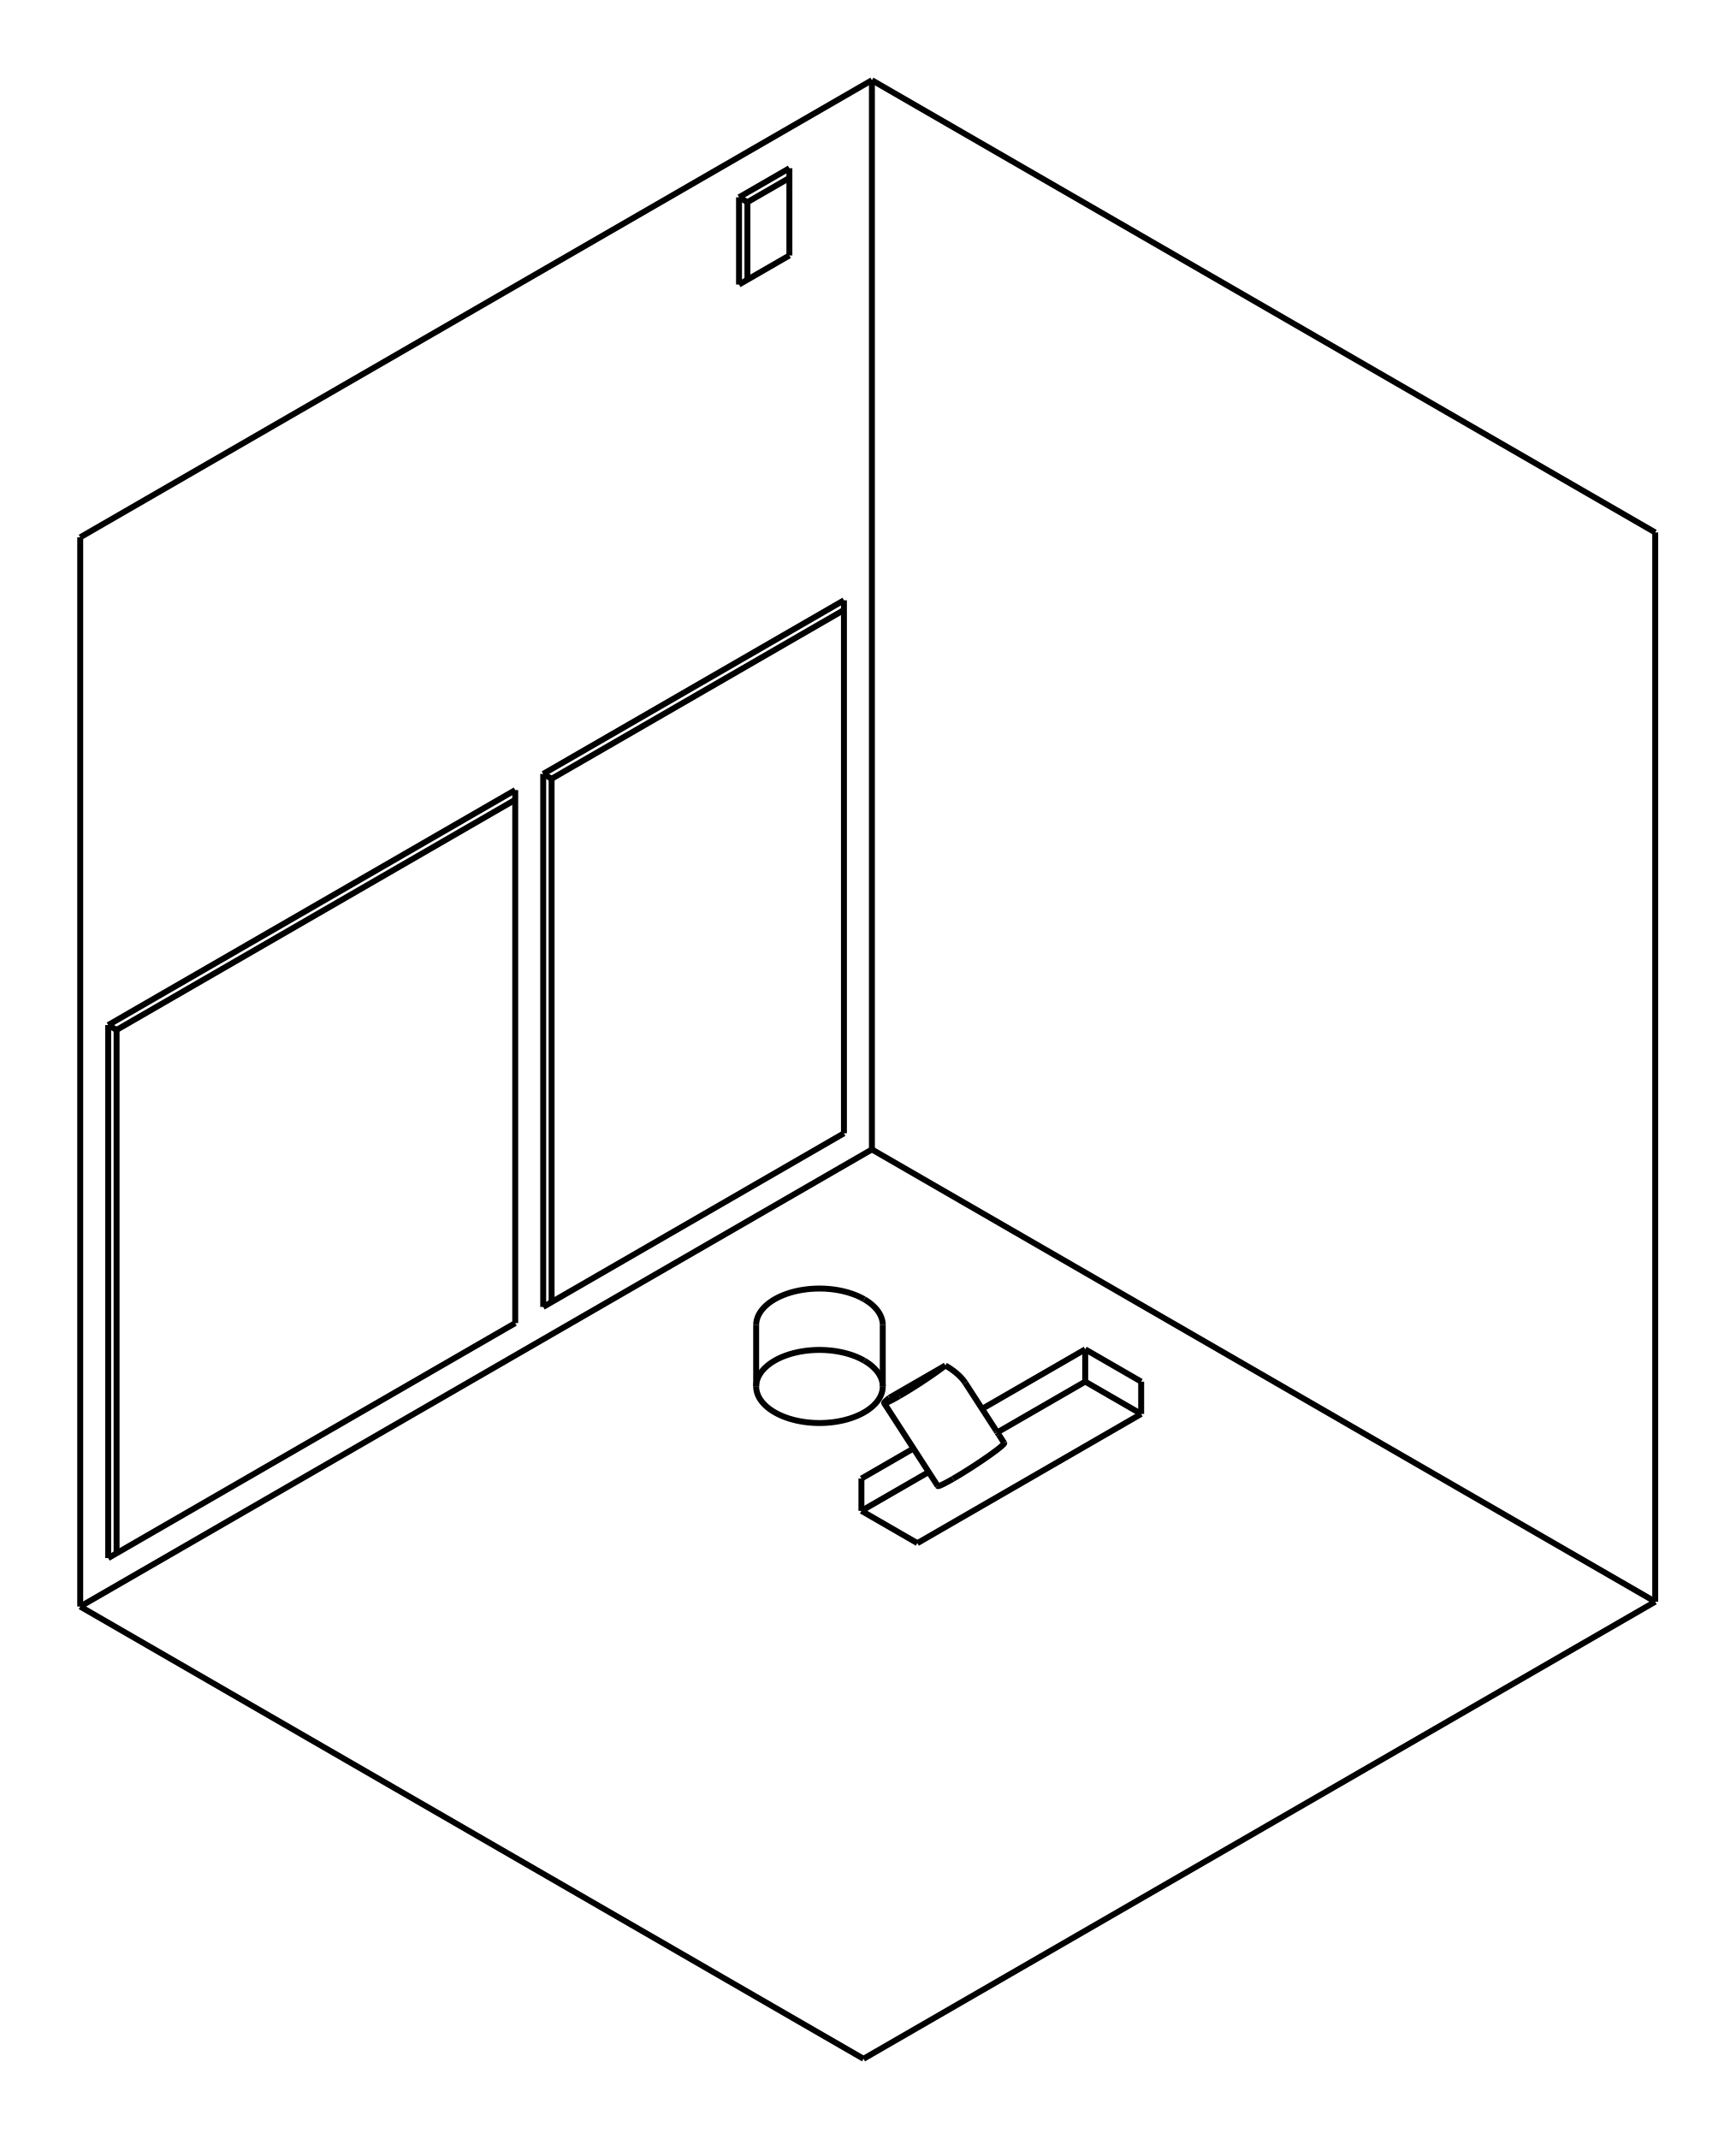
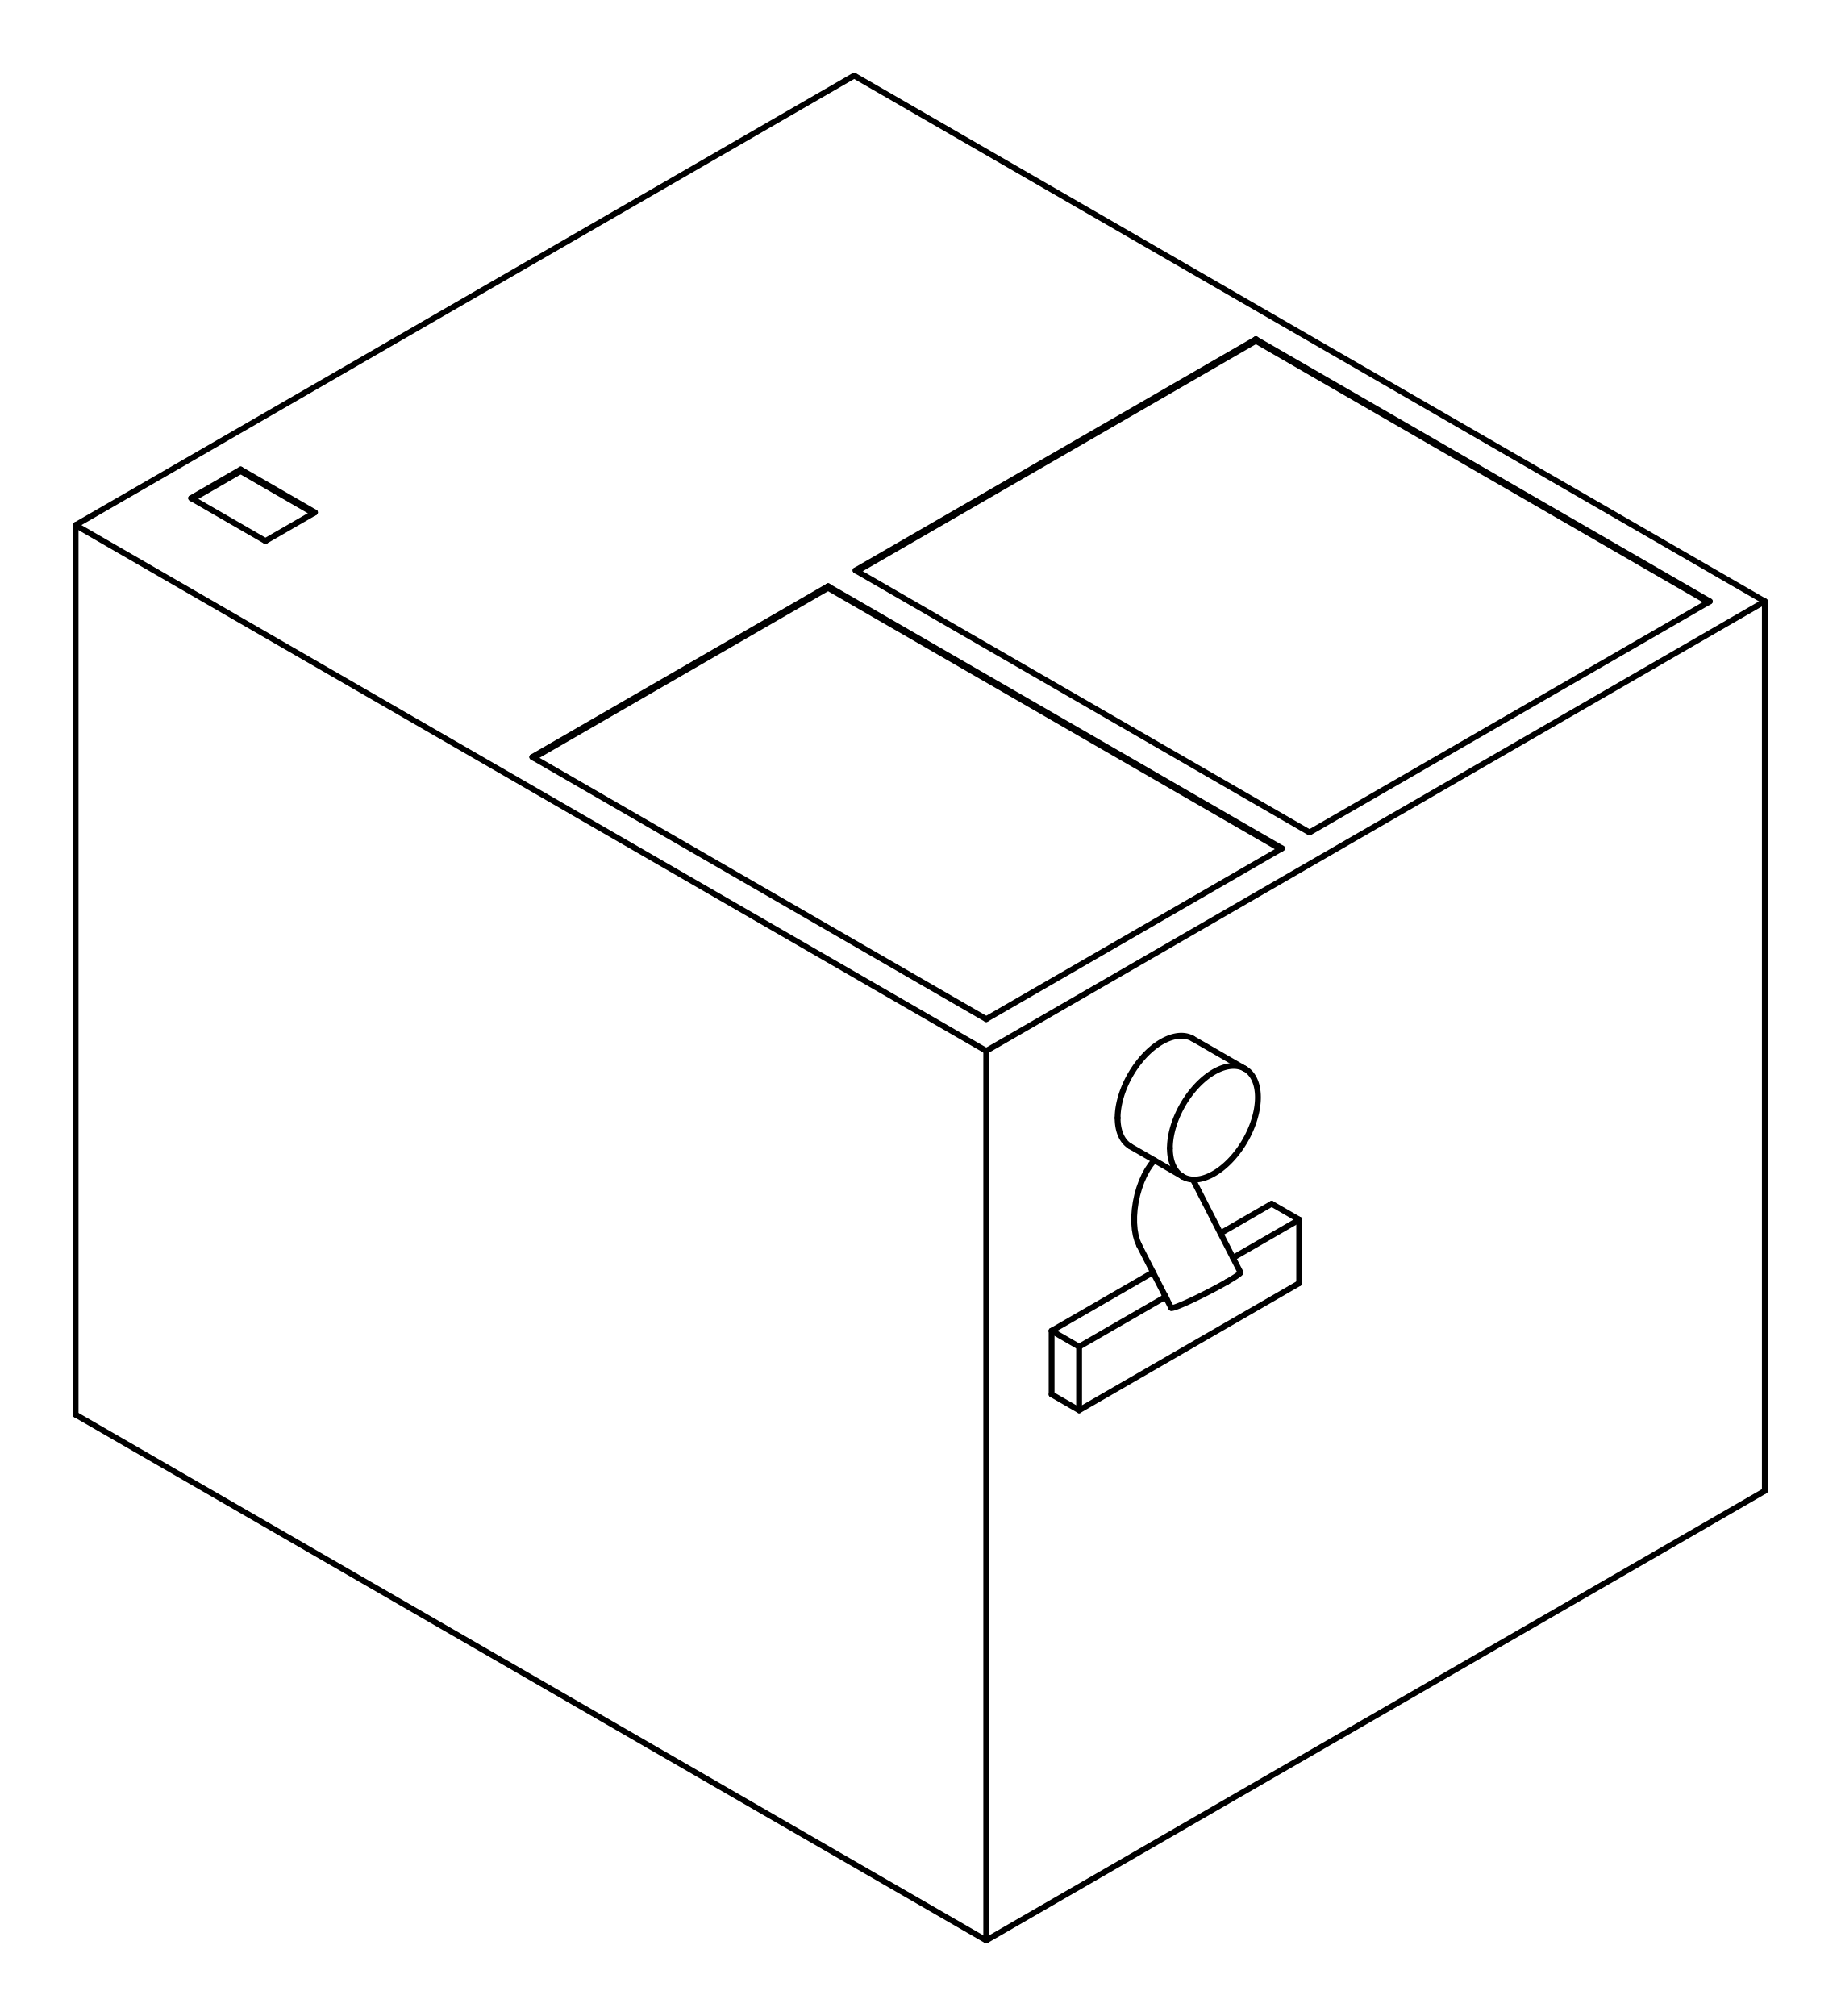
- <svg xmlns="http://www.w3.org/2000/svg" width="649.067" height="800.0">
-   <g transform="scale(1.479692, -1.479692)   translate(218.2644,-520.3786)" stroke-width="1.5" fill="none">
+ <svg xmlns="http://www.w3.org/2000/svg" width="730.336" height="800.0">
+   <g transform="scale(1.543971, -1.543971)   translate(453.594,-383.1796)" stroke-width="1.5" fill="none">
    <g stroke="rgb(160,160,160)" fill="none" stroke-dasharray="1.5,1.5">

       </g>
-     <g stroke="rgb(0,0,0)" fill="none">
-       <path d="M0.0,0.0 L-197.99,114.31 " />
-       <path d="M-197.99,114.31 L-197.99,384.57 " />
-       <path d="M0.0,0.0 L200.111,115.534 " />
-       <path d="M200.111,115.534 L2.121,229.844 " />
-       <path d="M-197.99,114.31 L2.121,229.844 " />
-       <path d="M-0.53,146.663 L12.63,154.261 " />
-       <path d="M29.973,164.274 L56.038,179.323 " />
-       <path d="M56.038,179.323 L70.18,171.158 " />
-       <path d="M20.683,175.241 L21.161,174.957 L21.624,174.665 L22.072,174.367 L22.503,174.063 L22.917,173.753 L23.313,173.438 L23.69,173.118 L24.048,172.795 L24.385,172.469 L24.701,172.14 L24.996,171.809 L25.269,171.477 L25.519,171.144 L25.745,170.811 " />
-       <path d="M20.683,175.241 L6.541,167.076 " />
-       <path d="M0.177,191.979 L0.451,191.816 L0.718,191.65 L0.978,191.481 L1.231,191.307 L1.477,191.13 L1.714,190.95 L1.944,190.766 L2.167,190.579 L2.381,190.389 L2.587,190.196 L2.784,190 L2.974,189.801 L3.065,189.701 L3.155,189.6 L3.242,189.499 L3.327,189.396 L3.41,189.294 L3.49,189.19 L3.569,189.086 L3.645,188.982 L3.719,188.877 L3.791,188.771 L3.86,188.665 L3.928,188.559 L3.993,188.452 L4.056,188.344 L4.116,188.237 L4.174,188.128 L4.23,188.02 L4.283,187.911 L4.335,187.801 L4.384,187.691 L4.43,187.581 L4.474,187.471 L4.516,187.36 L4.556,187.249 L4.593,187.138 L4.628,187.026 L4.66,186.914 L4.69,186.802 L4.718,186.69 L4.743,186.578 L4.766,186.465 L4.786,186.352 L4.804,186.239 L4.82,186.126 L4.833,186.013 L4.844,185.9 L4.852,185.787 L4.858,185.673 L4.862,185.56 L4.863,185.447 " />
-       <path d="M-27.137,185.447 L-27.134,185.617 L-27.126,185.787 L-27.113,185.957 L-27.094,186.126 L-27.069,186.296 L-27.039,186.465 L-27.004,186.634 L-26.964,186.802 L-26.918,186.97 L-26.867,187.138 L-26.81,187.305 L-26.748,187.471 L-26.681,187.636 L-26.609,187.801 L-26.531,187.965 L-26.448,188.128 L-26.36,188.291 L-26.267,188.452 L-26.168,188.612 L-26.065,188.771 L-25.956,188.929 L-25.843,189.086 L-25.724,189.242 L-25.601,189.396 L-25.472,189.549 L-25.339,189.701 L-25.201,189.851 L-25.058,190 L-24.911,190.147 L-24.759,190.293 L-24.602,190.437 L-24.44,190.579 L-24.275,190.719 L-24.104,190.858 L-23.93,190.995 L-23.75,191.13 L-23.567,191.263 L-23.38,191.394 L-23.188,191.523 L-22.992,191.65 L-22.792,191.775 L-22.589,191.898 L-22.381,192.019 L-22.17,192.137 L-21.954,192.253 L-21.736,192.367 L-21.513,192.478 L-21.287,192.588 L-21.058,192.694 L-20.825,192.798 L-20.589,192.9 L-20.35,192.999 L-20.108,193.096 L-19.862,193.19 L-19.614,193.281 L-19.363,193.37 L-19.109,193.456 L-18.852,193.54 L-18.593,193.62 L-18.331,193.698 L-18.066,193.773 L-17.8,193.845 L-17.531,193.915 L-17.26,193.981 L-16.987,194.045 L-16.712,194.106 L-16.435,194.163 L-16.156,194.218 L-15.875,194.27 L-15.593,194.319 L-15.31,194.365 L-15.025,194.408 L-14.738,194.447 L-14.451,194.484 L-14.162,194.518 L-13.872,194.548 L-13.582,194.576 L-13.29,194.6 L-12.998,194.622 L-12.705,194.64 L-12.412,194.655 L-12.118,194.667 L-11.824,194.676 L-11.53,194.682 L-11.235,194.684 L-10.941,194.684 L-10.646,194.68 L-10.352,194.673 L-10.058,194.663 L-9.764,194.65 L-9.471,194.634 L-9.178,194.615 L-8.886,194.593 L-8.595,194.567 L-8.305,194.539 L-8.015,194.507 L-7.727,194.472 L-7.44,194.434 L-7.154,194.394 L-6.87,194.35 L-6.586,194.303 L-6.305,194.253 L-6.025,194.2 L-5.747,194.144 L-5.47,194.086 L-5.196,194.024 L-4.923,193.959 L-4.653,193.892 L-4.385,193.822 L-4.119,193.748 L-3.856,193.672 L-3.595,193.594 L-3.336,193.512 L-3.08,193.428 L-2.827,193.341 L-2.577,193.251 L-2.33,193.159 L-2.085,193.064 L-1.844,192.967 L-1.606,192.866 L-1.371,192.764 L-1.139,192.659 L-0.911,192.551 L-0.686,192.442 L-0.465,192.329 L-0.247,192.215 L-0.033,192.098 L0.177,191.979 " />
-       <path d="M-197.99,384.57 L2.121,500.104 " />
-       <path d="M2.121,229.844 L2.121,500.104 " />
-       <path d="M-190.919,126.557 L-88.035,185.957 " />
-       <path d="M-190.919,261.279 L-190.919,126.557 " />
-       <path d="M-88.035,185.957 L-88.035,320.679 " />
-       <path d="M-88.035,320.679 L-190.919,261.279 " />
-       <path d="M-80.964,190.04 L-4.95,233.926 " />
-       <path d="M-4.95,233.926 L-4.95,368.648 " />
-       <path d="M-4.95,368.648 L-80.964,324.762 " />
-       <path d="M-80.964,324.762 L-80.964,190.04 " />
-       <path d="M-31.466,448.461 L-18.738,455.809 " />
-       <path d="M-31.466,470.506 L-31.466,448.461 " />
-       <path d="M-18.738,455.809 L-18.738,477.855 " />
-       <path d="M-18.738,477.855 L-31.466,470.506 " />
-       <path d="M200.111,385.795 L2.121,500.104 " />
-       <path d="M200.111,115.534 L200.111,385.795 " />
-       <path d="M56.038,179.323 L56.038,171.158 " />
-       <path d="M33.796,158.316 L56.038,171.158 " />
-       <path d="M33.796,158.316 L33.777,158.352 L33.758,158.387 L33.739,158.422 L33.72,158.456 L33.701,158.491 L33.681,158.525 L33.662,158.559 L33.642,158.592 L33.622,158.626 L33.602,158.659 L33.582,158.692 L33.561,158.725 L33.541,158.757 L33.52,158.789 " />
-       <path d="M-0.53,138.498 L16.475,148.316 " />
-       <path d="M-0.53,146.663 L-0.53,138.498 " />
-       <path d="M70.18,171.158 L70.18,162.993 " />
-       <path d="M56.038,171.158 L70.18,162.993 " />
-       <path d="M70.18,162.993 L13.612,130.333 " />
-       <path d="M13.612,130.333 L-0.53,138.498 " />
-       <path d="M22.608,146.588 L22.195,146.352 L21.8,146.129 L21.423,145.92 L21.067,145.727 L20.733,145.55 L20.421,145.389 L20.133,145.246 L19.87,145.12 L19.633,145.012 L19.423,144.923 L19.24,144.852 L19.159,144.824 L19.085,144.801 L19.019,144.782 L18.959,144.769 L18.907,144.76 L18.862,144.756 L18.825,144.757 L18.795,144.762 L18.772,144.773 L18.763,144.78 L18.757,144.788 " />
-       <path d="M33.796,158.316 L33.825,158.278 L33.853,158.24 L33.882,158.202 L33.91,158.163 L33.937,158.125 L33.965,158.087 L33.992,158.049 L34.018,158.01 L34.045,157.972 L34.071,157.934 L34.097,157.895 L34.122,157.857 L34.147,157.819 L34.172,157.781 " />
-       <path d="M35.551,155.649 L35.556,155.638 L35.559,155.626 L35.559,155.612 L35.557,155.596 L35.546,155.56 L35.525,155.517 L35.494,155.469 L35.453,155.414 L35.403,155.353 L35.343,155.286 L35.273,155.213 L35.194,155.135 L35.106,155.05 L35.008,154.96 L34.785,154.764 L34.526,154.546 L34.233,154.308 L33.907,154.051 L33.549,153.776 L33.162,153.484 L32.746,153.178 L32.304,152.857 L31.838,152.524 L31.35,152.18 L30.843,151.827 L30.318,151.467 L29.779,151.1 L29.227,150.73 L28.666,150.357 L28.097,149.983 L27.524,149.611 L26.95,149.242 L26.376,148.877 L25.806,148.518 L25.242,148.167 L24.687,147.826 L24.144,147.496 L23.615,147.179 L23.102,146.876 L22.608,146.588 " />
-       <path d="M20.683,175.241 L20.451,175.058 L20.203,174.865 L19.939,174.664 L19.66,174.454 L19.367,174.236 L19.059,174.011 L18.738,173.779 L18.405,173.54 L17.705,173.047 L16.966,172.536 L16.194,172.011 L15.398,171.478 L14.584,170.942 L13.761,170.408 L12.937,169.881 L12.119,169.366 L11.315,168.869 L10.533,168.394 L9.782,167.945 L9.419,167.732 L9.067,167.528 " />
-       <path d="M9.067,167.528 L8.654,167.291 L8.258,167.068 L7.882,166.859 L7.525,166.666 L7.191,166.489 L6.879,166.328 L6.591,166.185 L6.329,166.059 L6.092,165.951 L5.881,165.862 L5.698,165.791 L5.617,165.763 L5.544,165.74 L5.477,165.722 L5.417,165.708 L5.365,165.699 L5.32,165.695 L5.283,165.696 L5.253,165.702 L5.23,165.712 L5.222,165.719 L5.215,165.728 " />
-       <path d="M5.215,165.728 L5.209,165.74 L5.206,165.755 L5.207,165.771 L5.21,165.79 L5.217,165.81 L5.226,165.833 L5.255,165.884 L5.296,165.943 L5.35,166.01 L5.416,166.084 L5.494,166.166 L5.584,166.255 L5.687,166.352 L5.801,166.455 L5.926,166.566 L6.063,166.684 L6.211,166.808 L6.541,167.076 " />
-       <path d="M0.177,176.465 L0.451,176.303 L0.718,176.137 L0.978,175.967 L1.231,175.794 L1.477,175.617 L1.714,175.436 L1.944,175.252 L2.167,175.065 L2.381,174.875 L2.587,174.682 L2.784,174.487 L2.974,174.288 L3.065,174.188 L3.155,174.087 L3.242,173.985 L3.327,173.883 L3.41,173.78 L3.49,173.677 L3.569,173.573 L3.645,173.468 L3.719,173.363 L3.791,173.258 L3.86,173.152 L3.928,173.045 L3.993,172.938 L4.056,172.831 L4.116,172.723 L4.174,172.615 L4.23,172.506 L4.283,172.397 L4.335,172.288 L4.384,172.178 L4.43,172.068 L4.474,171.957 L4.516,171.847 L4.556,171.736 L4.593,171.624 L4.628,171.513 L4.66,171.401 L4.69,171.289 L4.718,171.177 L4.743,171.064 L4.766,170.952 L4.786,170.839 L4.804,170.726 L4.82,170.613 L4.833,170.5 L4.844,170.387 L4.852,170.273 L4.858,170.16 L4.862,170.047 L4.863,169.933 " />
-       <path d="M4.863,169.933 L4.862,169.82 L4.858,169.707 L4.852,169.593 L4.844,169.48 L4.833,169.367 L4.82,169.254 L4.804,169.141 L4.786,169.028 L4.766,168.915 L4.743,168.803 L4.718,168.69 L4.69,168.578 L4.66,168.466 L4.628,168.354 L4.593,168.243 L4.556,168.131 L4.516,168.02 L4.474,167.909 L4.43,167.799 L4.384,167.689 L4.335,167.579 L4.283,167.47 L4.23,167.36 L4.174,167.252 L4.116,167.144 L4.056,167.036 L3.993,166.928 L3.928,166.821 L3.86,166.715 L3.791,166.609 L3.719,166.503 L3.645,166.398 L3.569,166.294 L3.49,166.19 L3.41,166.087 L3.327,165.984 L3.242,165.882 L3.155,165.78 L3.065,165.679 L2.974,165.579 L2.784,165.38 L2.587,165.184 L2.381,164.991 L2.167,164.801 L1.944,164.614 L1.714,164.431 L1.477,164.25 L1.231,164.073 L0.978,163.9 L0.718,163.73 L0.451,163.564 L0.177,163.401 L-0.104,163.243 L-0.392,163.089 L-0.686,162.939 L-0.987,162.793 L-1.293,162.651 L-1.606,162.514 L-1.924,162.381 L-2.248,162.253 L-2.577,162.129 L-2.911,162.01 L-3.251,161.896 L-3.595,161.787 L-3.943,161.682 L-4.296,161.583 L-4.653,161.488 L-5.014,161.399 L-5.379,161.315 L-5.747,161.236 L-6.118,161.162 L-6.492,161.094 L-6.87,161.03 L-7.249,160.973 L-7.631,160.92 L-8.015,160.873 L-8.402,160.832 L-8.789,160.796 L-9.178,160.765 L-9.569,160.74 L-9.96,160.721 L-10.352,160.707 L-10.744,160.699 L-11.137,160.696 L-11.53,160.699 L-11.922,160.707 L-12.314,160.721 L-12.705,160.74 L-13.096,160.765 L-13.485,160.796 L-13.872,160.832 L-14.258,160.873 L-14.643,160.92 L-15.025,160.973 L-15.404,161.03 L-15.781,161.094 L-16.156,161.162 L-16.527,161.236 L-16.895,161.315 L-17.26,161.399 L-17.621,161.488 L-17.978,161.583 L-18.331,161.682 L-18.679,161.787 L-19.023,161.896 L-19.363,162.01 L-19.697,162.129 L-20.026,162.253 L-20.35,162.381 L-20.668,162.514 L-20.981,162.651 L-21.287,162.793 L-21.588,162.939 L-21.882,163.089 L-22.17,163.243 L-22.451,163.401 L-22.725,163.564 L-22.992,163.73 L-23.252,163.9 L-23.505,164.073 L-23.75,164.25 L-23.988,164.431 L-24.218,164.614 L-24.44,164.801 L-24.655,164.991 L-24.861,165.184 L-25.058,165.38 L-25.248,165.579 L-25.339,165.679 L-25.429,165.78 L-25.516,165.882 L-25.601,165.984 L-25.684,166.087 L-25.764,166.19 L-25.843,166.294 L-25.919,166.398 L-25.993,166.503 L-26.065,166.609 L-26.134,166.715 L-26.202,166.821 L-26.267,166.928 L-26.329,167.036 L-26.39,167.144 L-26.448,167.252 L-26.504,167.36 L-26.557,167.47 L-26.609,167.579 L-26.657,167.689 L-26.704,167.799 L-26.748,167.909 L-26.79,168.02 L-26.829,168.131 L-26.867,168.243 L-26.901,168.354 L-26.934,168.466 L-26.964,168.578 L-26.991,168.69 L-27.017,168.803 L-27.039,168.915 L-27.06,169.028 L-27.078,169.141 L-27.094,169.254 L-27.107,169.367 L-27.118,169.48 L-27.126,169.593 L-27.132,169.707 L-27.136,169.82 L-27.137,169.933 " />
-       <path d="M-27.137,169.933 L-27.134,170.103 L-27.126,170.273 L-27.113,170.443 L-27.094,170.613 L-27.069,170.782 L-27.039,170.952 L-27.004,171.12 L-26.964,171.289 L-26.918,171.457 L-26.867,171.624 L-26.81,171.791 L-26.748,171.957 L-26.681,172.123 L-26.609,172.288 L-26.531,172.452 L-26.448,172.615 L-26.36,172.777 L-26.267,172.938 L-26.168,173.099 L-26.065,173.258 L-25.956,173.416 L-25.843,173.573 L-25.724,173.729 L-25.601,173.883 L-25.472,174.036 L-25.339,174.188 L-25.201,174.338 L-25.058,174.487 L-24.911,174.634 L-24.759,174.779 L-24.602,174.923 L-24.44,175.065 L-24.275,175.206 L-24.104,175.345 L-23.93,175.482 L-23.75,175.617 L-23.567,175.75 L-23.38,175.881 L-23.188,176.01 L-22.992,176.137 L-22.792,176.262 L-22.589,176.385 L-22.381,176.505 L-22.17,176.624 L-21.954,176.74 L-21.736,176.854 L-21.513,176.965 L-21.287,177.074 L-21.058,177.181 L-20.825,177.285 L-20.589,177.387 L-20.35,177.486 L-20.108,177.583 L-19.862,177.677 L-19.614,177.768 L-19.363,177.857 L-19.109,177.943 L-18.852,178.026 L-18.593,178.107 L-18.331,178.185 L-18.066,178.26 L-17.8,178.332 L-17.531,178.401 L-17.26,178.468 L-16.987,178.531 L-16.712,178.592 L-16.435,178.65 L-16.156,178.705 L-15.875,178.757 L-15.593,178.805 L-15.31,178.851 L-15.025,178.894 L-14.738,178.934 L-14.451,178.971 L-14.162,179.004 L-13.872,179.035 L-13.582,179.062 L-13.29,179.087 L-12.998,179.108 L-12.705,179.126 L-12.412,179.142 L-12.118,179.154 L-11.824,179.162 L-11.53,179.168 L-11.235,179.171 L-10.941,179.17 L-10.646,179.167 L-10.352,179.16 L-10.058,179.15 L-9.764,179.137 L-9.471,179.121 L-9.178,179.101 L-8.886,179.079 L-8.595,179.054 L-8.305,179.025 L-8.015,178.993 L-7.727,178.959 L-7.44,178.921 L-7.154,178.88 L-6.87,178.836 L-6.586,178.789 L-6.305,178.74 L-6.025,178.687 L-5.747,178.631 L-5.47,178.572 L-5.196,178.511 L-4.923,178.446 L-4.653,178.378 L-4.385,178.308 L-4.119,178.235 L-3.856,178.159 L-3.595,178.08 L-3.336,177.999 L-3.08,177.914 L-2.827,177.827 L-2.577,177.738 L-2.33,177.645 L-2.085,177.551 L-1.844,177.453 L-1.606,177.353 L-1.371,177.251 L-1.139,177.145 L-0.911,177.038 L-0.686,176.928 L-0.465,176.816 L-0.247,176.701 L-0.033,176.584 L0.177,176.465 " />
-       <path d="M-190.919,261.279 L-188.798,260.054 " />
-       <path d="M-188.798,260.054 L-188.798,127.782 " />
-       <path d="M-88.035,318.23 L-188.798,260.054 " />
-       <path d="M-80.964,324.762 L-78.842,323.537 " />
-       <path d="M-4.95,366.199 L-78.842,323.537 " />
-       <path d="M-78.842,323.537 L-78.842,191.264 " />
-       <path d="M-31.466,470.506 L-29.345,469.281 " />
-       <path d="M-29.345,469.281 L-29.345,449.685 " />
-       <path d="M-18.738,475.405 L-29.345,469.281 " />
-       <path d="M5.215,165.728 L18.757,144.788 " />
-       <path d="M25.745,170.811 L33.52,158.789 " />
-       <path d="M34.172,157.781 L35.551,155.649 " />
-       <path d="M4.863,169.933 L4.863,185.447 " />
-       <path d="M-27.137,169.933 L-27.137,185.447 " />
+     <g stroke="rgb(0,0,0)" fill="none" stroke-linecap="round" stroke-linejoin="round">
+       <path d="M-3.1072058029880787e-15,228.619 L-234.052,363.749 " />
+       <path d="M0.0,0.0 L-3.1072058029880787e-15,228.619 " />
+       <path d="M0.0,0.0 L-200.111,-115.534 " />
+       <path d="M-200.111,-115.534 L-434.164,19.596 " />
+       <path d="M-234.052,363.749 L-434.164,248.215 " />
+       <path d="M-434.164,19.596 L-434.164,248.215 " />
+       <path d="M-3.1072058029880787e-15,228.619 L-200.111,113.085 " />
+       <path d="M-200.111,113.085 L-434.164,248.215 " />
+       <path d="M-130.815,295.98 L-233.699,236.58 " />
+       <path d="M-14.142,228.619 L-130.815,295.98 " />
+       <path d="M-233.699,236.58 L-117.026,169.219 " />
+       <path d="M-117.026,169.219 L-14.142,228.619 " />
+       <path d="M-240.77,232.497 L-316.784,188.611 " />
+       <path d="M-316.784,188.611 L-200.111,121.25 " />
+       <path d="M-200.111,121.25 L-124.097,165.136 " />
+       <path d="M-124.097,165.136 L-240.77,232.497 " />
+       <path d="M-391.737,262.504 L-404.465,255.155 " />
+       <path d="M-372.645,251.481 L-391.737,262.504 " />
+       <path d="M-404.465,255.155 L-385.373,244.132 " />
+       <path d="M-385.373,244.132 L-372.645,251.481 " />
+       <path d="M-200.111,-115.534 L-200.111,113.085 " />
+       <path d="M-183.317,24.801 L-183.317,41.131 " />
+       <path d="M-183.317,41.131 L-157.252,56.18 " />
+       <path d="M-139.909,66.193 L-126.749,73.791 " />
+       <path d="M-160.799,63.109 L-161.305,64.304 L-161.693,65.676 L-161.955,67.202 L-162.088,68.851 L-162.087,70.593 L-161.954,72.396 L-161.691,74.224 L-161.303,76.044 L-160.797,77.822 L-160.182,79.525 L-159.47,81.119 L-158.675,82.576 L-157.812,83.867 L-156.896,84.969 " />
+       <path d="M-166.347,95.836 L-166.345,96.078 L-166.339,96.322 L-166.33,96.567 L-166.316,96.815 L-166.299,97.065 L-166.278,97.316 L-166.253,97.569 L-166.224,97.824 L-166.192,98.08 L-166.156,98.338 L-166.116,98.597 L-166.072,98.857 L-166.024,99.119 L-165.973,99.382 L-165.918,99.645 L-165.86,99.91 L-165.797,100.175 L-165.731,100.441 L-165.662,100.708 L-165.589,100.976 L-165.512,101.243 L-165.432,101.512 L-165.348,101.78 L-165.261,102.049 L-165.17,102.318 L-165.076,102.587 L-164.978,102.855 L-164.877,103.124 L-164.773,103.392 L-164.665,103.66 L-164.554,103.928 L-164.44,104.195 L-164.323,104.461 L-164.202,104.727 L-164.079,104.992 L-163.952,105.256 L-163.823,105.519 L-163.69,105.781 L-163.554,106.042 L-163.416,106.302 L-163.275,106.56 L-163.131,106.817 L-162.984,107.072 L-162.834,107.326 L-162.682,107.578 L-162.528,107.828 L-162.37,108.076 L-162.211,108.323 L-162.048,108.567 L-161.884,108.81 L-161.717,109.05 L-161.548,109.288 L-161.376,109.524 L-161.203,109.757 L-161.027,109.987 L-160.85,110.215 L-160.67,110.441 L-160.488,110.664 L-160.305,110.883 L-160.12,111.1 L-159.933,111.314 L-159.745,111.525 L-159.554,111.733 L-159.363,111.938 L-159.17,112.14 L-158.975,112.338 L-158.779,112.533 L-158.582,112.724 L-158.384,112.912 L-158.184,113.096 L-157.984,113.277 L-157.782,113.454 L-157.58,113.627 L-157.376,113.796 L-157.172,113.962 L-156.967,114.123 L-156.762,114.281 L-156.556,114.434 L-156.349,114.584 L-156.142,114.729 L-155.935,114.87 L-155.727,115.007 L-155.519,115.14 L-155.311,115.268 L-155.103,115.392 L-154.894,115.511 L-154.686,115.626 L-154.478,115.737 L-154.27,115.843 L-154.062,115.944 L-153.855,116.041 L-153.648,116.134 L-153.442,116.221 L-153.236,116.304 L-153.031,116.382 L-152.826,116.456 L-152.622,116.524 L-152.419,116.588 L-152.217,116.647 L-152.016,116.701 L-151.815,116.75 L-151.616,116.795 L-151.418,116.834 L-151.222,116.869 L-151.026,116.899 L-150.832,116.924 L-150.64,116.944 L-150.448,116.958 L-150.259,116.968 L-150.071,116.974 L-149.884,116.974 L-149.7,116.969 L-149.517,116.959 L-149.336,116.944 L-149.157,116.925 L-148.98,116.9 L-148.805,116.87 L-148.633,116.836 L-148.462,116.797 L-148.294,116.752 L-148.127,116.703 L-147.964,116.649 L-147.802,116.591 L-147.643,116.527 L-147.487,116.458 L-147.333,116.385 L-147.182,116.307 L-147.033,116.225 " />
+       <path d="M-163.033,88.512 L-163.131,88.57 L-163.227,88.629 L-163.322,88.691 L-163.416,88.755 L-163.509,88.821 L-163.6,88.889 L-163.69,88.959 L-163.779,89.031 L-163.866,89.105 L-163.952,89.181 L-164.037,89.26 L-164.12,89.34 L-164.202,89.422 L-164.283,89.505 L-164.362,89.591 L-164.44,89.679 L-164.517,89.769 L-164.592,89.861 L-164.665,89.954 L-164.737,90.049 L-164.808,90.147 L-164.877,90.246 L-164.945,90.347 L-165.011,90.449 L-165.076,90.554 L-165.139,90.66 L-165.201,90.768 L-165.261,90.878 L-165.319,90.989 L-165.376,91.103 L-165.432,91.218 L-165.486,91.334 L-165.538,91.452 L-165.589,91.572 L-165.638,91.694 L-165.686,91.817 L-165.731,91.942 L-165.776,92.068 L-165.819,92.196 L-165.86,92.325 L-165.937,92.589 L-166.008,92.858 L-166.072,93.133 L-166.129,93.413 L-166.18,93.699 L-166.224,93.99 L-166.262,94.286 L-166.292,94.587 L-166.316,94.893 L-166.333,95.203 L-166.343,95.518 L-166.347,95.836 " />
+       <path d="M-130.815,295.98 L-130.815,295.572 " />
+       <path d="M-130.815,295.572 L-233.345,236.376 " />
+       <path d="M-14.496,228.415 L-130.815,295.572 " />
+       <path d="M-240.77,232.497 L-240.77,232.089 " />
+       <path d="M-240.77,232.089 L-316.43,188.407 " />
+       <path d="M-124.451,164.932 L-240.77,232.089 " />
+       <path d="M-391.737,262.504 L-391.737,262.095 " />
+       <path d="M-391.737,262.095 L-404.112,254.951 " />
+       <path d="M-372.999,251.277 L-391.737,262.095 " />
+       <path d="M-183.317,24.801 L-176.246,20.719 " />
+       <path d="M-119.678,53.378 L-176.246,20.719 " />
+       <path d="M-183.317,41.131 L-176.246,37.049 " />
+       <path d="M-176.246,20.719 L-176.246,37.049 " />
+       <path d="M-126.749,73.791 L-119.678,69.708 " />
+       <path d="M-136.683,59.89 L-119.678,69.708 " />
+       <path d="M-154.276,50.365 L-154.258,50.331 L-154.24,50.297 L-154.222,50.263 L-154.204,50.229 L-154.185,50.195 L-154.166,50.161 L-154.147,50.127 L-154.127,50.094 L-154.107,50.06 L-154.087,50.026 L-154.067,49.992 L-154.046,49.958 L-154.025,49.924 L-154.004,49.89 " />
+       <path d="M-176.246,37.049 L-154.004,49.89 " />
+       <path d="M-119.678,69.708 L-119.678,53.378 " />
+       <path d="M-138.253,53.715 L-138.749,53.431 L-139.268,53.138 L-139.807,52.839 L-140.365,52.533 L-140.938,52.223 L-141.523,51.91 L-142.119,51.596 L-142.722,51.282 L-143.329,50.969 L-143.938,50.659 L-144.546,50.353 L-145.149,50.053 L-145.746,49.761 L-146.333,49.477 L-146.908,49.203 L-147.467,48.94 L-148.009,48.689 L-148.53,48.452 L-149.029,48.23 L-149.502,48.023 L-149.949,47.833 L-150.366,47.661 L-150.751,47.507 L-151.104,47.372 L-151.422,47.257 L-151.704,47.162 L-151.83,47.123 L-151.948,47.088 L-152.055,47.059 L-152.153,47.035 L-152.241,47.017 L-152.319,47.003 L-152.387,46.996 L-152.444,46.993 L-152.492,46.996 L-152.529,47.004 L-152.543,47.01 L-152.555,47.018 L-152.565,47.027 L-152.572,47.037 " />
+       <path d="M-153.728,49.296 L-153.749,49.337 L-153.769,49.378 L-153.79,49.419 L-153.81,49.461 L-153.83,49.502 L-153.85,49.544 L-153.87,49.587 L-153.889,49.629 L-153.909,49.672 L-153.928,49.715 L-153.947,49.759 L-153.966,49.802 L-153.985,49.846 L-154.004,49.89 " />
+       <path d="M-134.769,56.15 L-134.765,56.14 L-134.763,56.129 L-134.765,56.105 L-134.775,56.076 L-134.793,56.043 L-134.819,56.006 L-134.853,55.965 L-134.894,55.92 L-134.944,55.872 L-135.001,55.82 L-135.066,55.764 L-135.218,55.64 L-135.401,55.503 L-135.613,55.352 L-135.853,55.187 L-136.121,55.009 L-136.416,54.82 L-136.737,54.619 L-137.082,54.407 L-137.451,54.185 L-137.842,53.954 L-138.253,53.715 " />
+       <path d="M-152.912,88.08 L-152.91,88.321 L-152.904,88.565 L-152.895,88.811 L-152.881,89.058 L-152.864,89.308 L-152.843,89.559 L-152.818,89.812 L-152.789,90.067 L-152.757,90.323 L-152.721,90.581 L-152.681,90.84 L-152.637,91.101 L-152.589,91.362 L-152.538,91.625 L-152.483,91.889 L-152.425,92.153 L-152.362,92.419 L-152.296,92.685 L-152.227,92.952 L-152.154,93.219 L-152.077,93.487 L-151.997,93.755 L-151.913,94.024 L-151.826,94.292 L-151.735,94.561 L-151.641,94.83 L-151.543,95.099 L-151.442,95.367 L-151.338,95.636 L-151.23,95.904 L-151.119,96.171 L-151.005,96.438 L-150.888,96.705 L-150.767,96.97 L-150.644,97.235 L-150.517,97.499 L-150.388,97.762 L-150.255,98.024 L-150.119,98.285 L-149.981,98.545 L-149.84,98.803 L-149.696,99.06 L-149.549,99.315 L-149.399,99.569 L-149.247,99.821 L-149.093,100.071 L-148.935,100.32 L-148.775,100.566 L-148.613,100.811 L-148.449,101.053 L-148.282,101.293 L-148.113,101.531 L-147.941,101.767 L-147.768,102 L-147.592,102.231 L-147.415,102.459 L-147.235,102.684 L-147.053,102.907 L-146.87,103.127 L-146.685,103.344 L-146.498,103.558 L-146.309,103.769 L-146.119,103.977 L-145.928,104.181 L-145.735,104.383 L-145.54,104.581 L-145.344,104.776 L-145.147,104.967 L-144.949,105.155 L-144.749,105.339 L-144.549,105.52 L-144.347,105.697 L-144.145,105.87 L-143.941,106.039 L-143.737,106.205 L-143.532,106.366 L-143.327,106.524 L-143.121,106.678 L-142.914,106.827 L-142.707,106.972 L-142.5,107.113 L-142.292,107.25 L-142.084,107.383 L-141.876,107.511 L-141.668,107.635 L-141.459,107.755 L-141.251,107.87 L-141.043,107.98 L-140.835,108.086 L-140.627,108.188 L-140.42,108.285 L-140.213,108.377 L-140.007,108.464 L-139.801,108.547 L-139.596,108.625 L-139.391,108.699 L-139.187,108.767 L-138.984,108.831 L-138.782,108.89 L-138.581,108.944 L-138.38,108.994 L-138.181,109.038 L-137.983,109.078 L-137.787,109.112 L-137.591,109.142 L-137.397,109.167 L-137.205,109.187 L-137.013,109.202 L-136.824,109.212 L-136.636,109.217 L-136.449,109.217 L-136.265,109.212 L-136.082,109.202 L-135.901,109.188 L-135.722,109.168 L-135.545,109.143 L-135.37,109.114 L-135.198,109.079 L-135.027,109.04 L-134.859,108.996 L-134.692,108.947 L-134.529,108.893 L-134.367,108.834 L-134.208,108.77 L-134.052,108.702 L-133.898,108.629 L-133.747,108.551 L-133.598,108.468 " />
+       <path d="M-133.598,108.468 L-133.501,108.41 L-133.404,108.35 L-133.309,108.289 L-133.215,108.225 L-133.123,108.159 L-133.031,108.091 L-132.941,108.021 L-132.853,107.949 L-132.765,107.874 L-132.679,107.798 L-132.594,107.72 L-132.511,107.64 L-132.429,107.558 L-132.348,107.474 L-132.269,107.388 L-132.191,107.301 L-132.115,107.211 L-132.04,107.119 L-131.966,107.026 L-131.894,106.93 L-131.823,106.833 L-131.754,106.734 L-131.687,106.633 L-131.62,106.531 L-131.556,106.426 L-131.492,106.32 L-131.431,106.212 L-131.371,106.102 L-131.312,105.99 L-131.255,105.877 L-131.2,105.762 L-131.146,105.646 L-131.093,105.527 L-131.043,105.407 L-130.993,105.286 L-130.946,105.163 L-130.9,105.038 L-130.855,104.912 L-130.813,104.784 L-130.772,104.655 L-130.694,104.391 L-130.623,104.122 L-130.559,103.847 L-130.502,103.567 L-130.451,103.281 L-130.407,102.99 L-130.37,102.694 L-130.339,102.393 L-130.315,102.087 L-130.298,101.777 L-130.288,101.462 L-130.284,101.144 L-130.288,100.821 L-130.298,100.495 L-130.315,100.165 L-130.339,99.832 L-130.37,99.495 L-130.407,99.156 L-130.451,98.814 L-130.502,98.469 L-130.559,98.122 L-130.623,97.773 L-130.694,97.423 L-130.772,97.07 L-130.855,96.716 L-130.946,96.361 L-131.043,96.004 L-131.146,95.647 L-131.255,95.289 L-131.371,94.931 L-131.492,94.572 L-131.62,94.214 L-131.754,93.856 L-131.894,93.498 L-132.04,93.141 L-132.191,92.785 L-132.348,92.43 L-132.511,92.076 L-132.679,91.724 L-132.853,91.373 L-133.031,91.025 L-133.215,90.678 L-133.404,90.334 L-133.598,89.993 L-133.797,89.654 L-134,89.318 L-134.208,88.986 L-134.421,88.657 L-134.638,88.331 L-134.859,88.01 L-135.084,87.692 L-135.313,87.378 L-135.545,87.069 L-135.782,86.764 L-136.022,86.464 L-136.265,86.169 L-136.511,85.879 L-136.761,85.595 L-137.013,85.315 L-137.269,85.042 L-137.526,84.774 L-137.787,84.512 L-138.049,84.256 L-138.314,84.006 L-138.581,83.763 L-138.849,83.526 L-139.119,83.296 L-139.391,83.073 L-139.664,82.857 L-139.938,82.647 L-140.213,82.445 L-140.489,82.251 L-140.766,82.064 L-141.043,81.884 L-141.32,81.712 L-141.598,81.548 L-141.876,81.391 L-142.153,81.243 L-142.43,81.102 L-142.707,80.97 L-142.983,80.846 L-143.258,80.731 L-143.532,80.623 L-143.805,80.524 L-144.077,80.434 L-144.347,80.352 L-144.616,80.279 L-144.882,80.214 L-145.015,80.185 L-145.147,80.158 L-145.279,80.133 L-145.41,80.111 L-145.54,80.09 L-145.67,80.072 L-145.799,80.056 L-145.928,80.042 L-146.056,80.031 L-146.183,80.021 L-146.309,80.014 L-146.435,80.009 L-146.561,80.006 L-146.685,80.006 L-146.809,80.007 L-146.931,80.011 L-147.053,80.017 L-147.175,80.025 L-147.295,80.036 L-147.415,80.048 L-147.533,80.063 L-147.651,80.08 L-147.768,80.099 L-147.884,80.12 L-147.999,80.144 L-148.113,80.169 L-148.226,80.197 L-148.338,80.227 L-148.449,80.26 L-148.559,80.294 L-148.668,80.33 L-148.775,80.369 L-148.882,80.41 L-148.988,80.453 L-149.093,80.498 L-149.196,80.545 L-149.298,80.595 L-149.399,80.646 L-149.499,80.699 L-149.598,80.755 " />
+       <path d="M-149.598,80.755 L-149.696,80.813 L-149.792,80.873 L-149.887,80.935 L-149.981,80.998 L-150.074,81.064 L-150.165,81.132 L-150.255,81.203 L-150.344,81.275 L-150.431,81.349 L-150.517,81.425 L-150.602,81.503 L-150.685,81.583 L-150.767,81.665 L-150.848,81.749 L-150.927,81.835 L-151.005,81.922 L-151.082,82.012 L-151.157,82.104 L-151.23,82.197 L-151.302,82.293 L-151.373,82.39 L-151.442,82.489 L-151.51,82.59 L-151.576,82.693 L-151.641,82.797 L-151.704,82.903 L-151.765,83.011 L-151.826,83.121 L-151.884,83.233 L-151.941,83.346 L-151.997,83.461 L-152.051,83.577 L-152.103,83.696 L-152.154,83.816 L-152.203,83.937 L-152.25,84.06 L-152.296,84.185 L-152.341,84.311 L-152.384,84.439 L-152.425,84.569 L-152.502,84.832 L-152.573,85.101 L-152.637,85.376 L-152.694,85.656 L-152.745,85.942 L-152.789,86.233 L-152.827,86.53 L-152.857,86.831 L-152.881,87.136 L-152.898,87.446 L-152.908,87.761 L-152.912,88.08 " />
+       <path d="M-160.799,63.109 L-154.276,50.365 " />
+       <path d="M-153.728,49.296 L-152.572,47.037 " />
+       <path d="M-146.984,80.013 L-134.769,56.15 " />
+       <path d="M-133.598,108.468 L-147.033,116.225 " />
+       <path d="M-149.598,80.755 L-163.033,88.512 " />
    </g>
  </g>
</svg>
